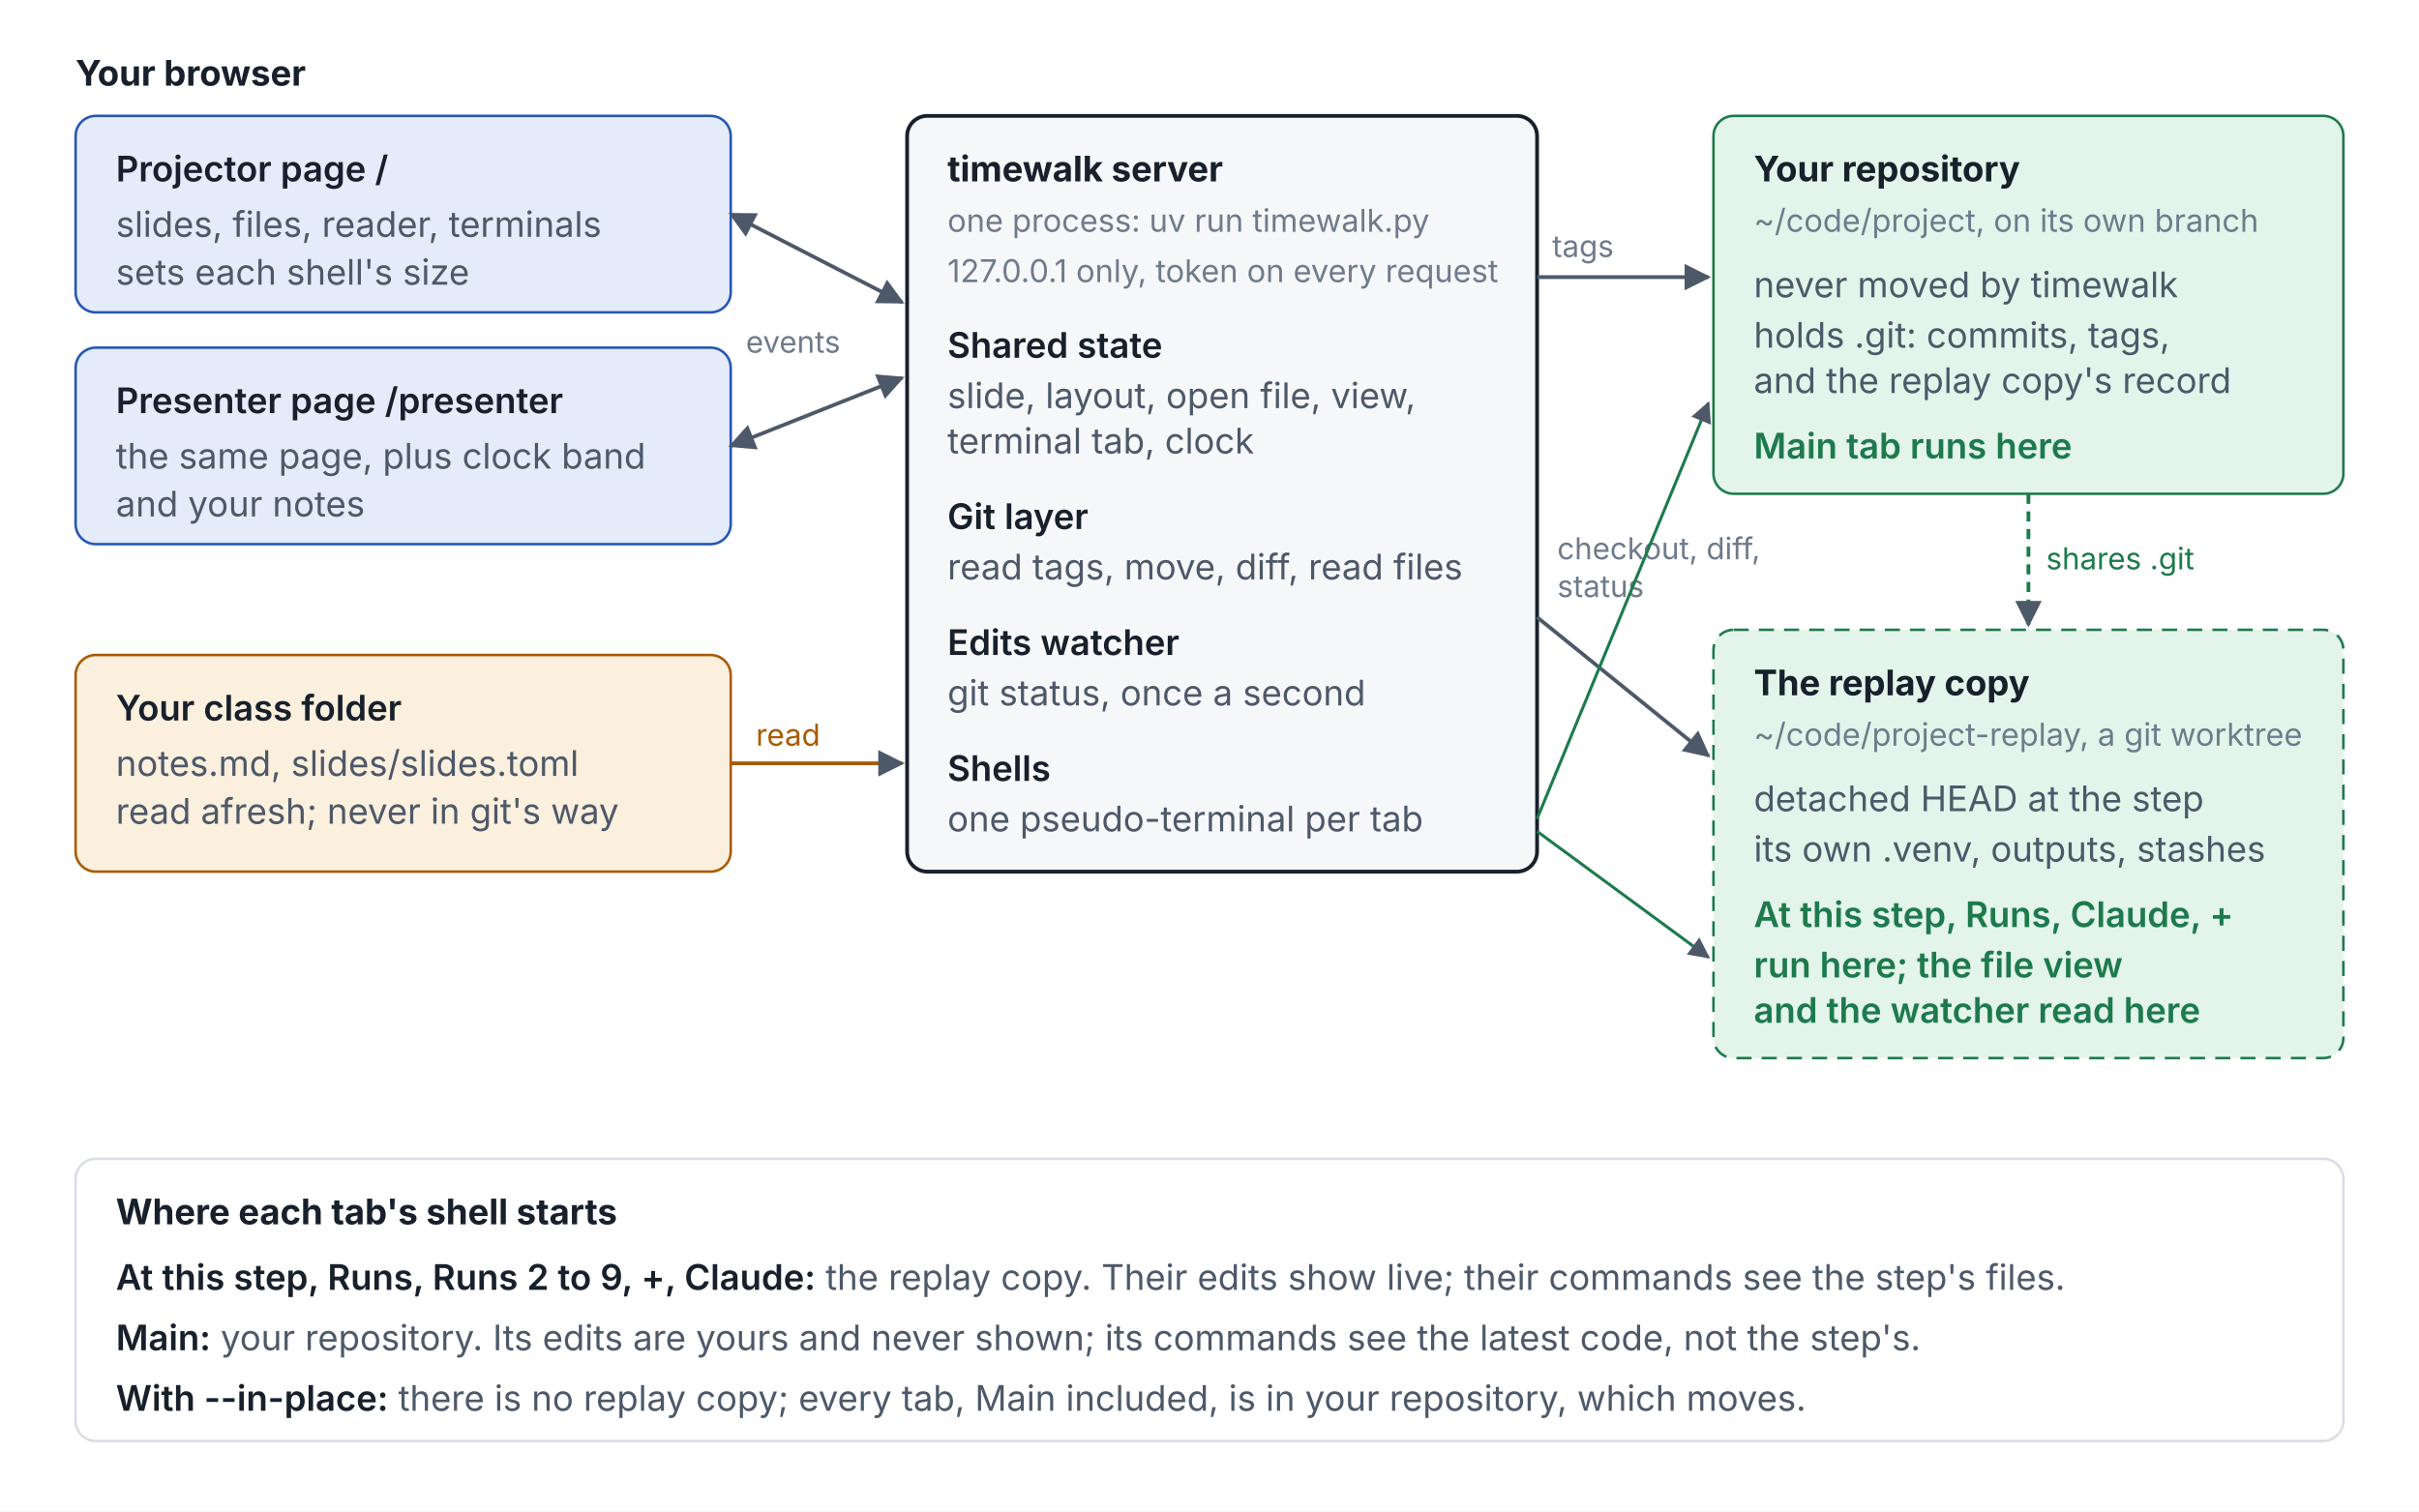
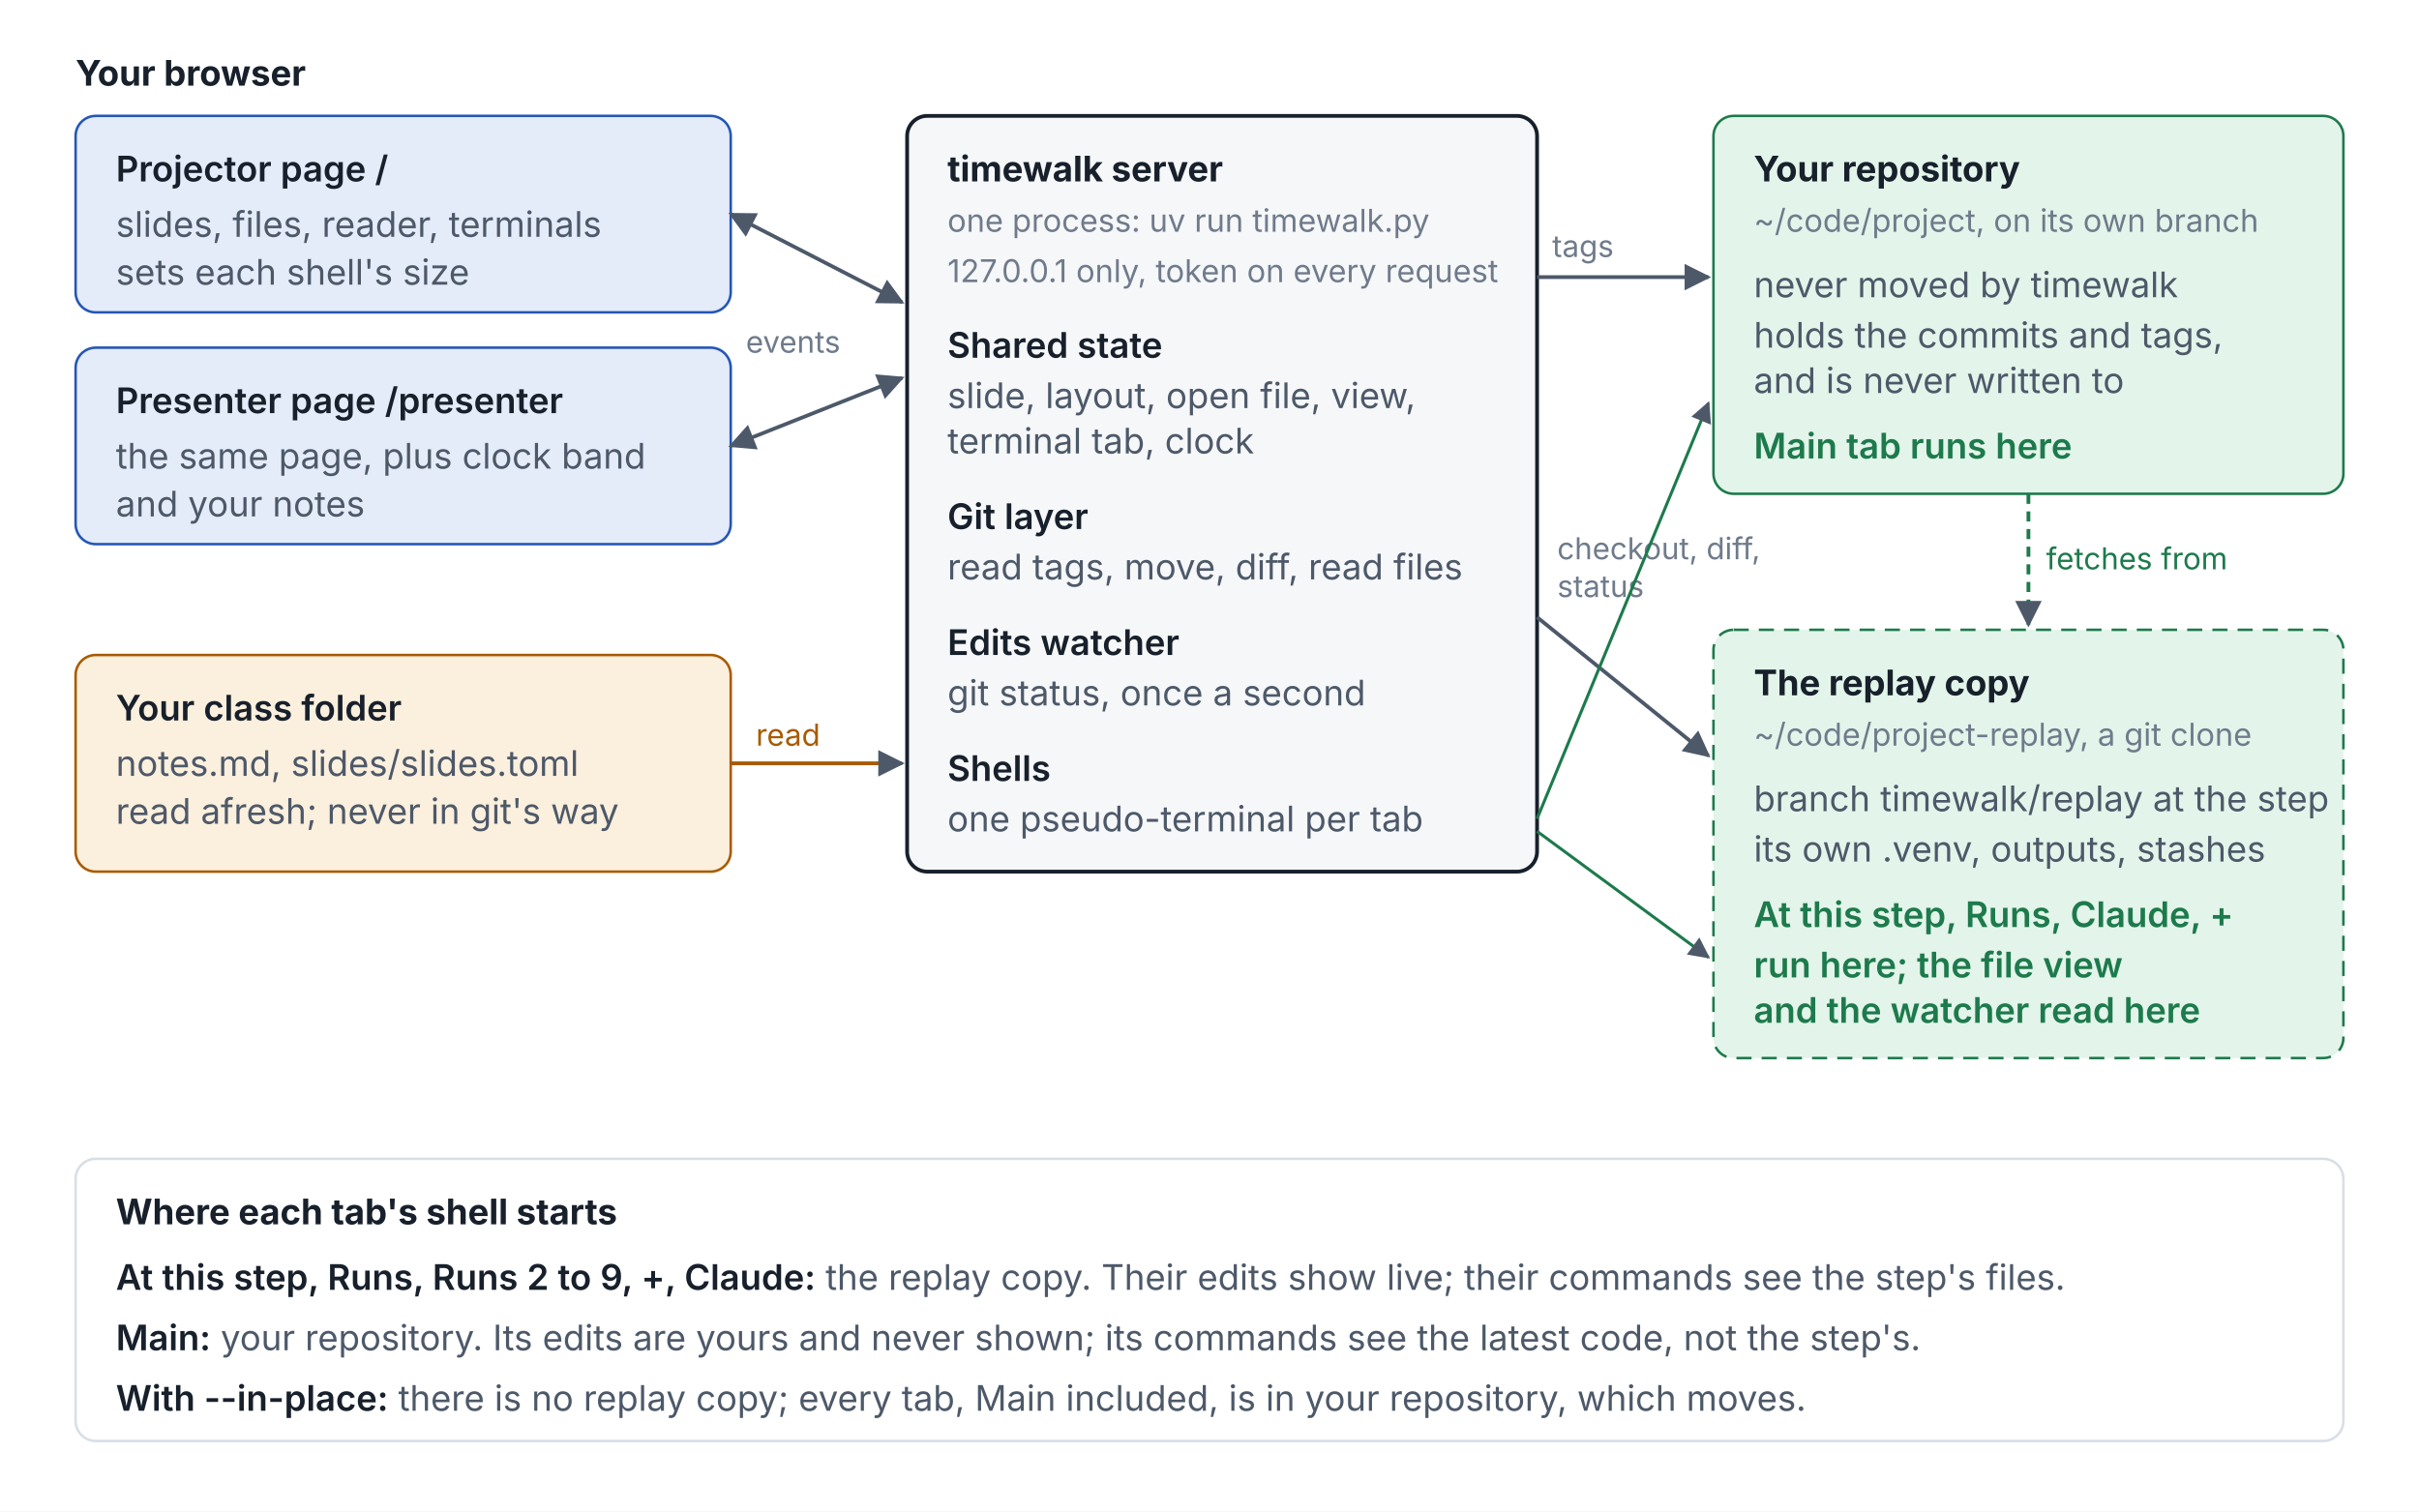
<svg xmlns="http://www.w3.org/2000/svg" viewBox="0 0 960 600" font-family="-apple-system, Segoe UI, system-ui, sans-serif" font-size="14">
  <defs>
    <marker id="a" viewBox="0 0 10 10" refX="9" refY="5" markerWidth="7" markerHeight="7" orient="auto-start-reverse">
      <path d="M0,0 L10,5 L0,10 z" fill="#4d5969" />
    </marker>
  </defs>
  <rect width="960" height="600" fill="#ffffff" />
  <text x="30" y="34" font-weight="700" fill="#17202b">Your browser</text>
  <rect x="30" y="46" width="260" height="78" rx="8" fill="#e4ebf9" stroke="#2456b5" />
  <text x="46" y="72" font-weight="600" fill="#17202b">Projector page  /</text>
  <text x="46" y="94" fill="#4d5969">slides, files, reader, terminals</text>
  <text x="46" y="113" fill="#4d5969">sets each shell's size</text>
  <rect x="30" y="138" width="260" height="78" rx="8" fill="#e4ebf9" stroke="#2456b5" />
  <text x="46" y="164" font-weight="600" fill="#17202b">Presenter page  /presenter</text>
  <text x="46" y="186" fill="#4d5969">the same page, plus clock band</text>
  <text x="46" y="205" fill="#4d5969">and your notes</text>
  <rect x="360" y="46" width="250" height="300" rx="8" fill="#f6f7f9" stroke="#17202b" stroke-width="1.5" />
  <text x="376" y="72" font-weight="700" fill="#17202b">timewalk server</text>
  <text x="376" y="92" fill="#6f7b8b" font-size="12.5">one process: uv run timewalk.py</text>
  <text x="376" y="112" fill="#6f7b8b" font-size="12.5">127.0.0.1 only, token on every request</text>
  <text x="376" y="142" font-weight="600" fill="#17202b">Shared state</text>
  <text x="376" y="162" fill="#4d5969">slide, layout, open file, view,</text>
  <text x="376" y="180" fill="#4d5969">terminal tab, clock</text>
  <text x="376" y="210" font-weight="600" fill="#17202b">Git layer</text>
  <text x="376" y="230" fill="#4d5969">read tags, move, diff, read files</text>
  <text x="376" y="260" font-weight="600" fill="#17202b">Edits watcher</text>
  <text x="376" y="280" fill="#4d5969">git status, once a second</text>
  <text x="376" y="310" font-weight="600" fill="#17202b">Shells</text>
  <text x="376" y="330" fill="#4d5969">one pseudo-terminal per tab</text>
  <line x1="290" y1="85" x2="358" y2="120" stroke="#4d5969" stroke-width="1.5" marker-start="url(#a)" marker-end="url(#a)" />
  <line x1="290" y1="177" x2="358" y2="150" stroke="#4d5969" stroke-width="1.5" marker-start="url(#a)" marker-end="url(#a)" />
  <text x="296" y="140" fill="#6f7b8b" font-size="12">events</text>
  <rect x="30" y="260" width="260" height="86" rx="8" fill="#fbefdd" stroke="#a85b00" />
  <text x="46" y="286" font-weight="600" fill="#17202b">Your class folder</text>
  <text x="46" y="308" fill="#4d5969">notes.md, slides/slides.toml</text>
  <text x="46" y="327" fill="#4d5969">read afresh; never in git's way</text>
  <line x1="290" y1="303" x2="358" y2="303" stroke="#a85b00" stroke-width="1.5" marker-end="url(#a)" />
  <text x="300" y="296" fill="#a85b00" font-size="12">read</text>
  <rect x="680" y="46" width="250" height="150" rx="8" fill="#e3f4ea" stroke="#1d7a4c" />
  <text x="696" y="72" font-weight="700" fill="#17202b">Your repository</text>
  <text x="696" y="92" fill="#6f7b8b" font-size="12.5">~/code/project, on its own branch</text>
  <text x="696" y="118" fill="#4d5969">never moved by timewalk</text>
-   <text x="696" y="138" fill="#4d5969">holds .git: commits, tags,</text>
-   <text x="696" y="156" fill="#4d5969">and the replay copy's record</text>
+   <text x="696" y="138" fill="#4d5969">holds the commits and tags,</text>
+   <text x="696" y="156" fill="#4d5969">and is never written to</text>
  <text x="696" y="182" font-weight="600" fill="#1d7a4c">Main tab runs here</text>
  <rect x="680" y="250" width="250" height="170" rx="8" fill="#e3f4ea" stroke="#1d7a4c" stroke-dasharray="6 4" />
  <text x="696" y="276" font-weight="700" fill="#17202b">The replay copy</text>
-   <text x="696" y="296" fill="#6f7b8b" font-size="12.5">~/code/project-replay, a git worktree</text>
-   <text x="696" y="322" fill="#4d5969">detached HEAD at the step</text>
+   <text x="696" y="296" fill="#6f7b8b" font-size="12.5">~/code/project-replay, a git clone</text>
+   <text x="696" y="322" fill="#4d5969">branch timewalk/replay at the step</text>
  <text x="696" y="342" fill="#4d5969">its own .venv, outputs, stashes</text>
  <text x="696" y="368" font-weight="600" fill="#1d7a4c">At this step, Runs, Claude, +</text>
  <text x="696" y="388" font-weight="600" fill="#1d7a4c">run here; the file view</text>
  <text x="696" y="406" font-weight="600" fill="#1d7a4c">and the watcher read here</text>
  <line x1="805" y1="196" x2="805" y2="248" stroke="#1d7a4c" stroke-width="1.5" stroke-dasharray="4 3" marker-end="url(#a)" />
-   <text x="812" y="226" fill="#1d7a4c" font-size="12">shares .git</text>
+   <text x="812" y="226" fill="#1d7a4c" font-size="12">fetches from</text>
  <line x1="610" y1="110" x2="678" y2="110" stroke="#4d5969" stroke-width="1.5" marker-end="url(#a)" />
  <text x="616" y="102" fill="#6f7b8b" font-size="12">tags</text>
  <line x1="610" y1="245" x2="678" y2="300" stroke="#4d5969" stroke-width="1.5" marker-end="url(#a)" />
  <text x="618" y="222" fill="#6f7b8b" font-size="12">checkout, diff,</text>
  <text x="618" y="237" fill="#6f7b8b" font-size="12">status</text>
  <line x1="610" y1="325" x2="678" y2="160" stroke="#1d7a4c" stroke-width="1.2" marker-end="url(#a)" />
  <line x1="610" y1="330" x2="678" y2="380" stroke="#1d7a4c" stroke-width="1.2" marker-end="url(#a)" />
  <rect x="30" y="460" width="900" height="112" rx="8" fill="#ffffff" stroke="#d9dee6" />
  <text x="46" y="486" font-weight="700" fill="#17202b">Where each tab's shell starts</text>
  <text x="46" y="512" fill="#4d5969">
    <tspan font-weight="600" fill="#17202b">At this step, Runs, Runs 2 to 9, +, Claude:</tspan> the replay copy. Their edits show live; their commands see the step's files.</text>
  <text x="46" y="536" fill="#4d5969">
    <tspan font-weight="600" fill="#17202b">Main:</tspan> your repository. Its edits are yours and never shown; its commands see the latest code, not the step's.</text>
  <text x="46" y="560" fill="#4d5969">
    <tspan font-weight="600" fill="#17202b">With --in-place:</tspan> there is no replay copy; every tab, Main included, is in your repository, which moves.</text>
</svg>
